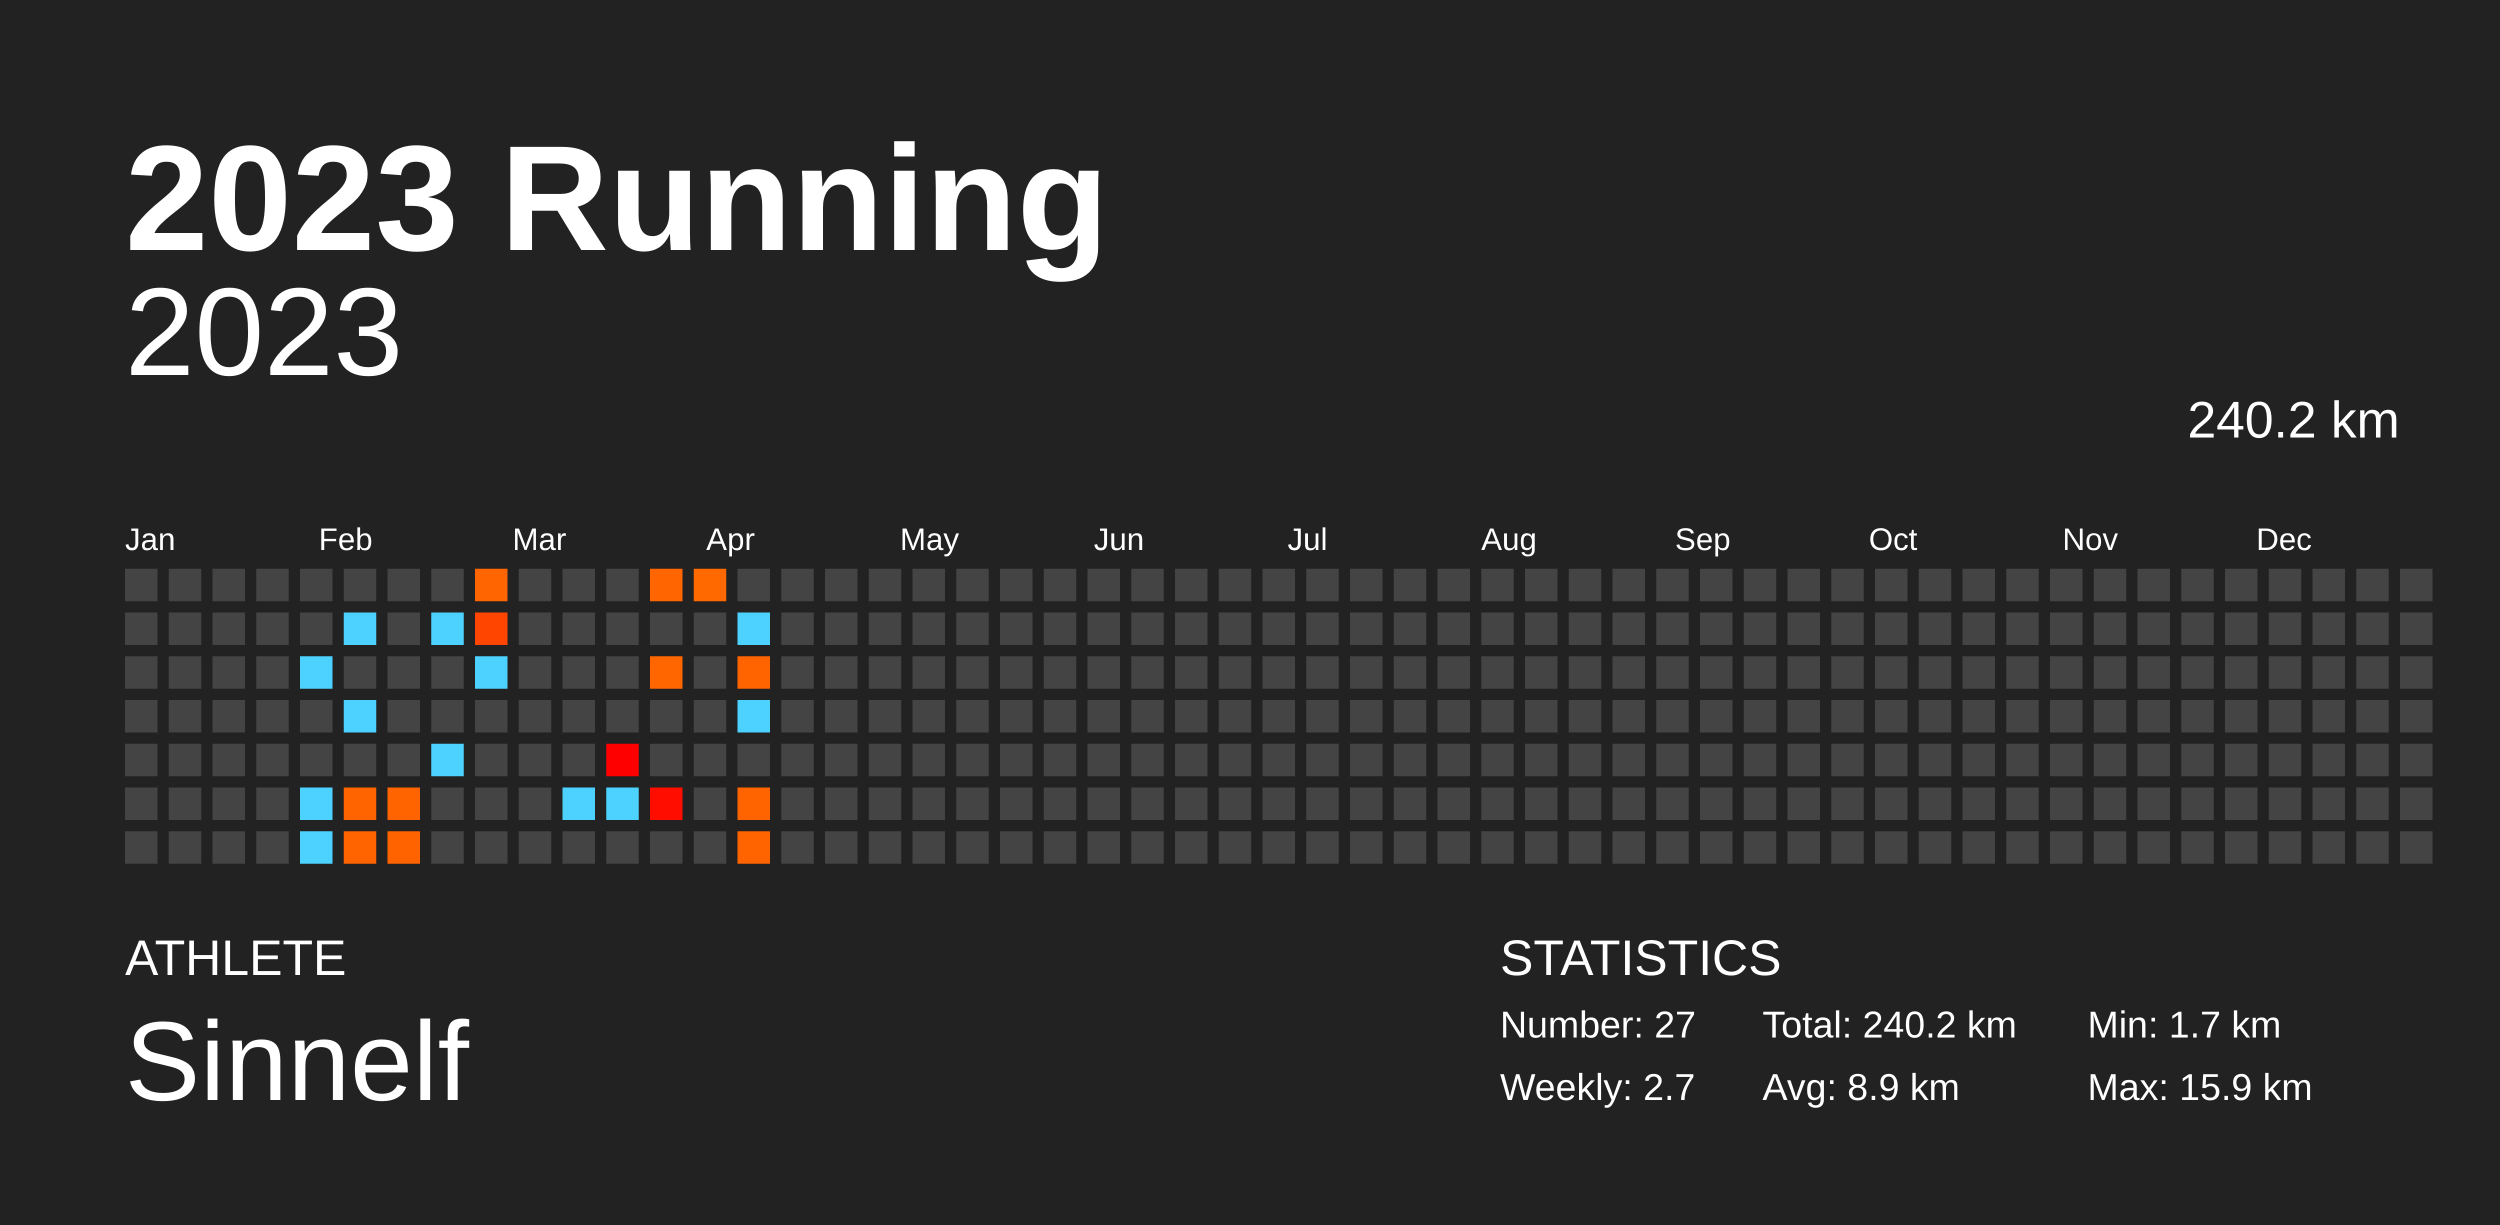
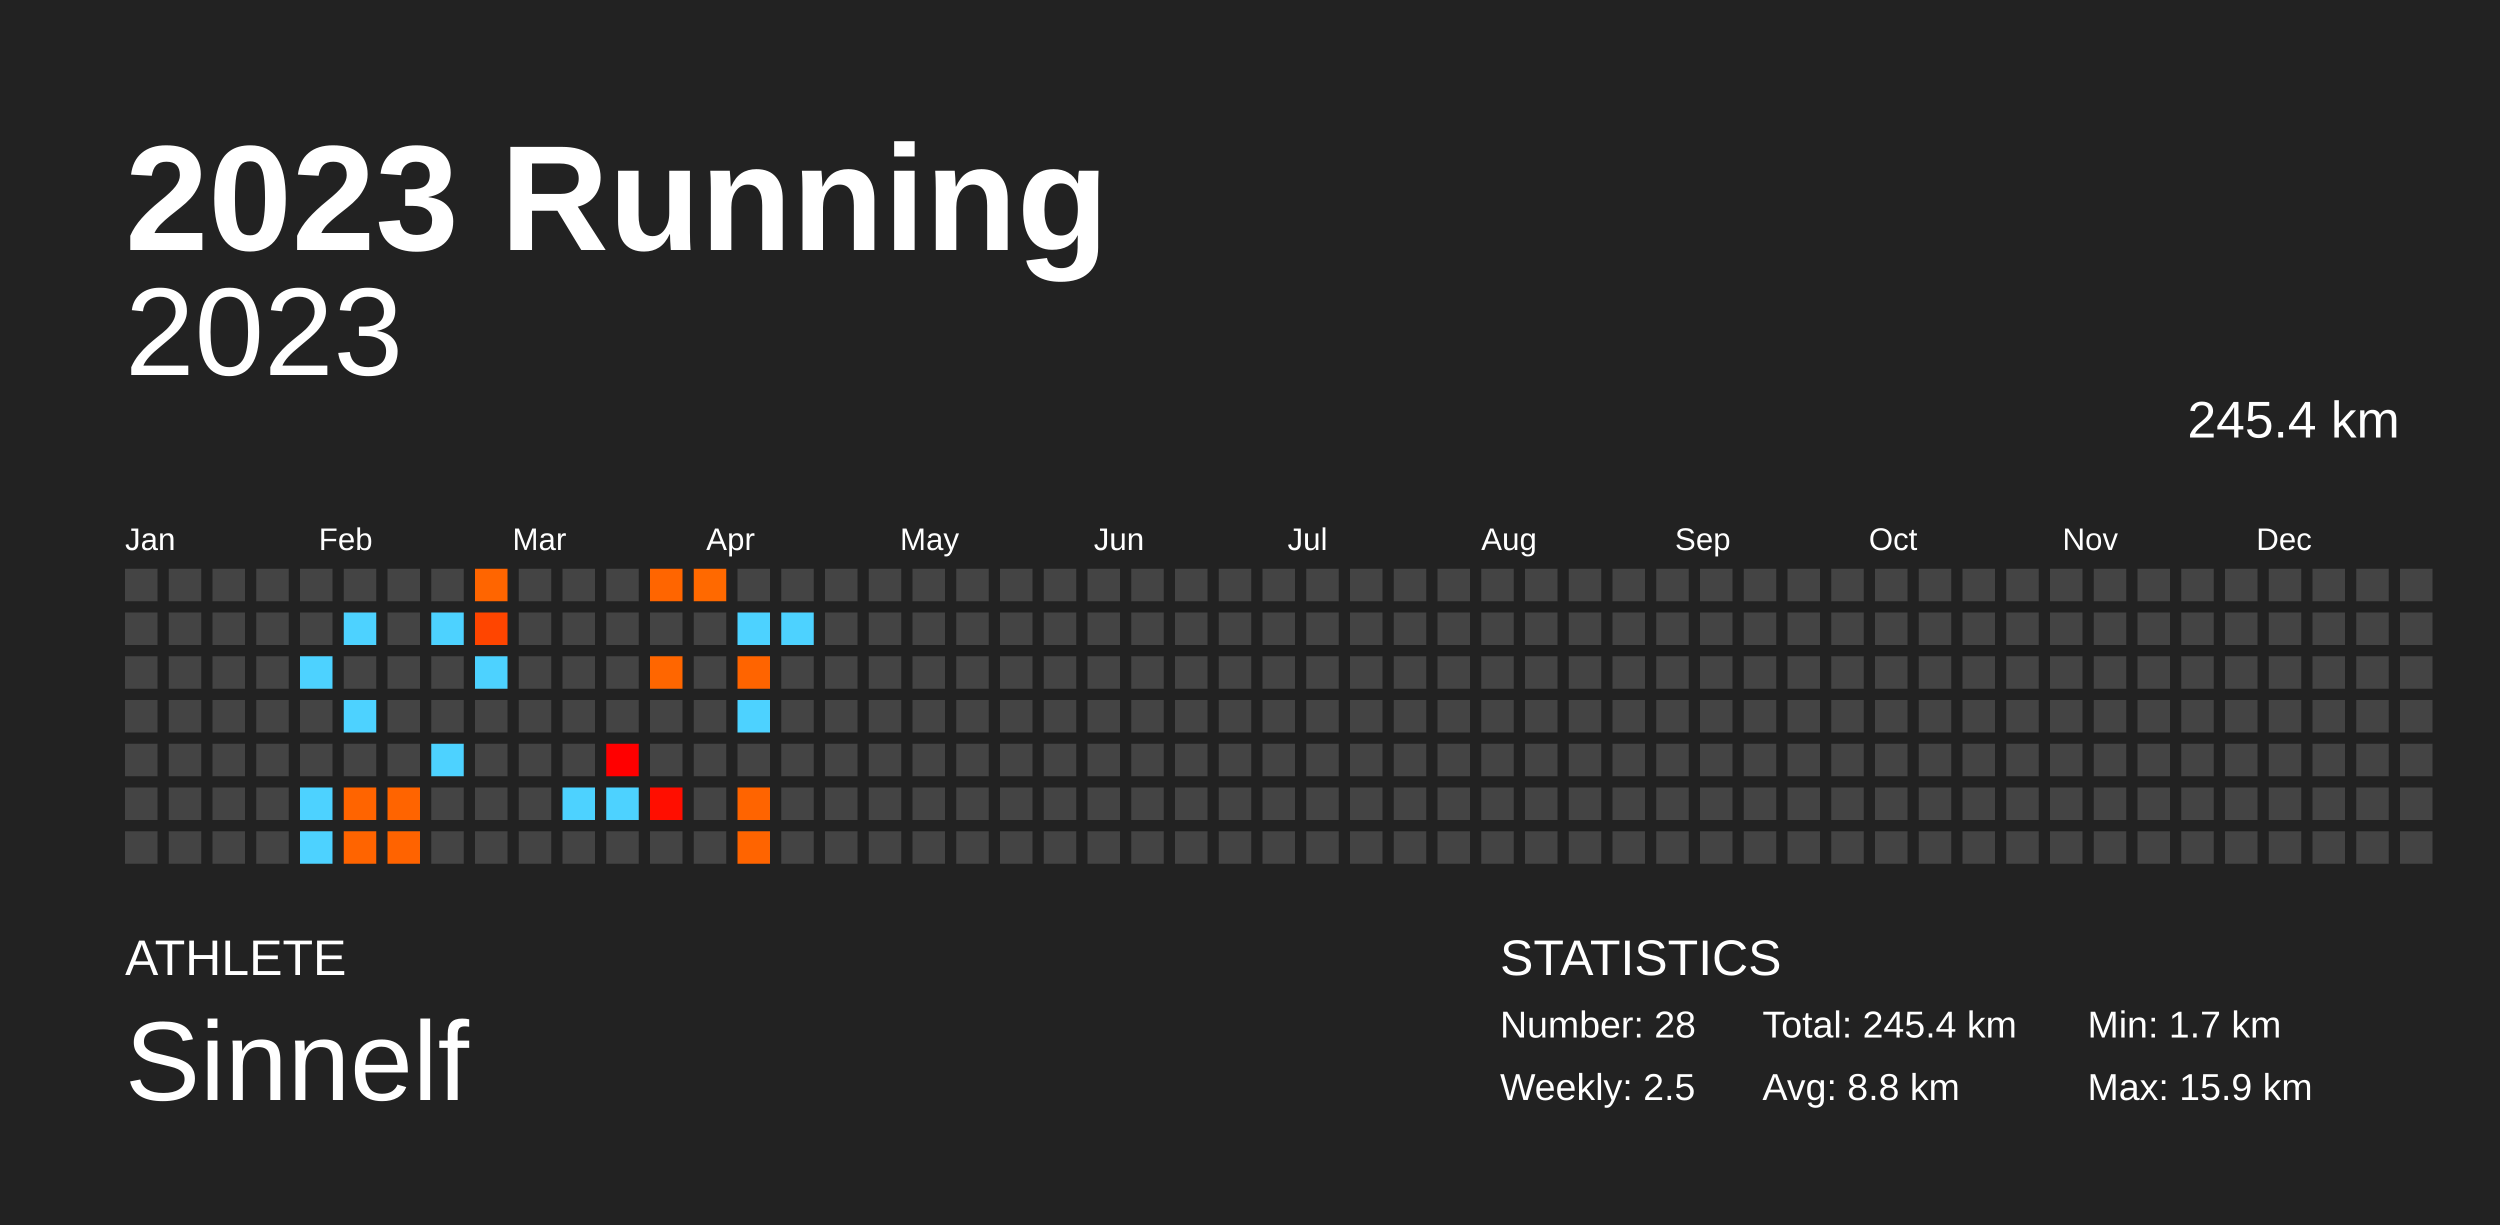
<svg xmlns="http://www.w3.org/2000/svg" baseProfile="full" height="98mm" version="1.1" viewBox="0,0,200,98" width="200mm">
  <defs />
  <rect fill="#222222" height="98" width="200" x="0" y="0" />
  <text fill="#FFFFFF" style="font-size:12px; font-family:Arial; font-weight:bold;" x="10" y="20">2023 Running</text>
  <text fill="#FFFFFF" style="font-size:4px; font-family:Arial" x="10" y="78">ATHLETE</text>
  <text fill="#FFFFFF" style="font-size:9px; font-family:Arial" x="10" y="88">Sinnelf</text>
  <text fill="#FFFFFF" style="font-size:4px; font-family:Arial" x="120" y="78">STATISTICS</text>
-   <text fill="#FFFFFF" style="font-size:3px; font-family:Arial" x="120" y="83">Number: 27</text>
-   <text fill="#FFFFFF" style="font-size:3px; font-family:Arial" x="120" y="88">Weekly: 2.7</text>
-   <text fill="#FFFFFF" style="font-size:3px; font-family:Arial" x="141" y="83">Total: 240.2 km</text>
-   <text fill="#FFFFFF" style="font-size:3px; font-family:Arial" x="141" y="88">Avg: 8.9 km</text>
+   <text fill="#FFFFFF" style="font-size:3px; font-family:Arial" x="120" y="83">Number: 28</text>
+   <text fill="#FFFFFF" style="font-size:3px; font-family:Arial" x="120" y="88">Weekly: 2.5</text>
+   <text fill="#FFFFFF" style="font-size:3px; font-family:Arial" x="141" y="83">Total: 245.4 km</text>
+   <text fill="#FFFFFF" style="font-size:3px; font-family:Arial" x="141" y="88">Avg: 8.8 km</text>
  <text fill="#FFFFFF" style="font-size:3px; font-family:Arial" x="167" y="83">Min: 1.7 km</text>
  <text fill="#FFFFFF" style="font-size:3px; font-family:Arial" x="167" y="88">Max: 15.9 km</text>
  <text alignment-baseline="hanging" fill="#FFFFFF" style="font-size:10.0px; font-family:Arial;" x="10" y="30">2023</text>
-   <text alignment-baseline="hanging" fill="#FFFFFF" style="font-size:4.125px; font-family:Arial;" x="175" y="35">240.2 km</text>
+   <text alignment-baseline="hanging" fill="#FFFFFF" style="font-size:4.125px; font-family:Arial;" x="175" y="35">245.4 km</text>
  <text fill="#FFFFFF" style="font-size:2.5px; font-family:Arial" x="10.0" y="44">Jan</text>
  <text fill="#FFFFFF" style="font-size:2.5px; font-family:Arial" x="25.5" y="44">Feb</text>
  <text fill="#FFFFFF" style="font-size:2.5px; font-family:Arial" x="41.0" y="44">Mar</text>
  <text fill="#FFFFFF" style="font-size:2.5px; font-family:Arial" x="56.5" y="44">Apr</text>
  <text fill="#FFFFFF" style="font-size:2.5px; font-family:Arial" x="72.0" y="44">May</text>
  <text fill="#FFFFFF" style="font-size:2.5px; font-family:Arial" x="87.5" y="44">Jun</text>
  <text fill="#FFFFFF" style="font-size:2.5px; font-family:Arial" x="103.0" y="44">Jul</text>
  <text fill="#FFFFFF" style="font-size:2.5px; font-family:Arial" x="118.5" y="44">Aug</text>
  <text fill="#FFFFFF" style="font-size:2.5px; font-family:Arial" x="134.0" y="44">Sep</text>
  <text fill="#FFFFFF" style="font-size:2.5px; font-family:Arial" x="149.5" y="44">Oct</text>
  <text fill="#FFFFFF" style="font-size:2.5px; font-family:Arial" x="165.0" y="44">Nov</text>
  <text fill="#FFFFFF" style="font-size:2.5px; font-family:Arial" x="180.5" y="44">Dec</text>
  <rect fill="#444444" height="2.6" width="2.6" x="10.0" y="45.5" />
  <rect fill="#444444" height="2.6" width="2.6" x="10.0" y="49.0" />
  <rect fill="#444444" height="2.6" width="2.6" x="10.0" y="52.5" />
  <rect fill="#444444" height="2.6" width="2.6" x="10.0" y="56.0" />
  <rect fill="#444444" height="2.6" width="2.6" x="10.0" y="59.5" />
  <rect fill="#444444" height="2.6" width="2.6" x="10.0" y="63.0" />
  <rect fill="#444444" height="2.6" width="2.6" x="10.0" y="66.5" />
  <rect fill="#444444" height="2.6" width="2.6" x="13.5" y="45.5" />
  <rect fill="#444444" height="2.6" width="2.6" x="13.5" y="49.0" />
  <rect fill="#444444" height="2.6" width="2.6" x="13.5" y="52.5" />
  <rect fill="#444444" height="2.6" width="2.6" x="13.5" y="56.0" />
  <rect fill="#444444" height="2.6" width="2.6" x="13.5" y="59.5" />
  <rect fill="#444444" height="2.6" width="2.6" x="13.5" y="63.0" />
  <rect fill="#444444" height="2.6" width="2.6" x="13.5" y="66.5" />
  <rect fill="#444444" height="2.6" width="2.6" x="17.0" y="45.5" />
  <rect fill="#444444" height="2.6" width="2.6" x="17.0" y="49.0" />
  <rect fill="#444444" height="2.6" width="2.6" x="17.0" y="52.5" />
  <rect fill="#444444" height="2.6" width="2.6" x="17.0" y="56.0" />
  <rect fill="#444444" height="2.6" width="2.6" x="17.0" y="59.5" />
  <rect fill="#444444" height="2.6" width="2.6" x="17.0" y="63.0" />
  <rect fill="#444444" height="2.6" width="2.6" x="17.0" y="66.5" />
  <rect fill="#444444" height="2.6" width="2.6" x="20.5" y="45.5" />
  <rect fill="#444444" height="2.6" width="2.6" x="20.5" y="49.0" />
  <rect fill="#444444" height="2.6" width="2.6" x="20.5" y="52.5" />
  <rect fill="#444444" height="2.6" width="2.6" x="20.5" y="56.0" />
  <rect fill="#444444" height="2.6" width="2.6" x="20.5" y="59.5" />
  <rect fill="#444444" height="2.6" width="2.6" x="20.5" y="63.0" />
  <rect fill="#444444" height="2.6" width="2.6" x="20.5" y="66.5" />
  <rect fill="#444444" height="2.6" width="2.6" x="24.0" y="45.5" />
  <rect fill="#444444" height="2.6" width="2.6" x="24.0" y="49.0" />
  <rect fill="#4dd2ff" height="2.6" width="2.6" x="24.0" y="52.5" />
  <rect fill="#444444" height="2.6" width="2.6" x="24.0" y="56.0" />
  <rect fill="#444444" height="2.6" width="2.6" x="24.0" y="59.5" />
  <rect fill="#4dd2ff" height="2.6" width="2.6" x="24.0" y="63.0" />
  <rect fill="#4dd2ff" height="2.6" width="2.6" x="24.0" y="66.5" />
  <rect fill="#444444" height="2.6" width="2.6" x="27.5" y="45.5" />
  <rect fill="#4dd2ff" height="2.6" width="2.6" x="27.5" y="49.0" />
  <rect fill="#444444" height="2.6" width="2.6" x="27.5" y="52.5" />
  <rect fill="#4dd2ff" height="2.6" width="2.6" x="27.5" y="56.0" />
  <rect fill="#444444" height="2.6" width="2.6" x="27.5" y="59.5" />
  <rect fill="#ff6400" height="2.6" width="2.6" x="27.5" y="63.0" />
  <rect fill="#ff6400" height="2.6" width="2.6" x="27.5" y="66.5" />
  <rect fill="#444444" height="2.6" width="2.6" x="31.0" y="45.5" />
  <rect fill="#444444" height="2.6" width="2.6" x="31.0" y="49.0" />
  <rect fill="#444444" height="2.6" width="2.6" x="31.0" y="52.5" />
  <rect fill="#444444" height="2.6" width="2.6" x="31.0" y="56.0" />
  <rect fill="#444444" height="2.6" width="2.6" x="31.0" y="59.5" />
  <rect fill="#ff6400" height="2.6" width="2.6" x="31.0" y="63.0" />
  <rect fill="#ff6300" height="2.6" width="2.6" x="31.0" y="66.5" />
  <rect fill="#444444" height="2.6" width="2.6" x="34.5" y="45.5" />
  <rect fill="#4dd2ff" height="2.6" width="2.6" x="34.5" y="49.0" />
  <rect fill="#444444" height="2.6" width="2.6" x="34.5" y="52.5" />
  <rect fill="#444444" height="2.6" width="2.6" x="34.5" y="56.0" />
  <rect fill="#4dd2ff" height="2.6" width="2.6" x="34.5" y="59.5" />
  <rect fill="#444444" height="2.6" width="2.6" x="34.5" y="63.0" />
  <rect fill="#444444" height="2.6" width="2.6" x="34.5" y="66.5" />
  <rect fill="#ff6500" height="2.6" width="2.6" x="38.0" y="45.5" />
  <rect fill="#ff4500" height="2.6" width="2.6" x="38.0" y="49.0" />
  <rect fill="#4dd2ff" height="2.6" width="2.6" x="38.0" y="52.5" />
  <rect fill="#444444" height="2.6" width="2.6" x="38.0" y="56.0" />
  <rect fill="#444444" height="2.6" width="2.6" x="38.0" y="59.5" />
  <rect fill="#444444" height="2.6" width="2.6" x="38.0" y="63.0" />
  <rect fill="#444444" height="2.6" width="2.6" x="38.0" y="66.5" />
  <rect fill="#444444" height="2.6" width="2.6" x="41.5" y="45.5" />
  <rect fill="#444444" height="2.6" width="2.6" x="41.5" y="49.0" />
  <rect fill="#444444" height="2.6" width="2.6" x="41.5" y="52.5" />
  <rect fill="#444444" height="2.6" width="2.6" x="41.5" y="56.0" />
  <rect fill="#444444" height="2.6" width="2.6" x="41.5" y="59.5" />
  <rect fill="#444444" height="2.6" width="2.6" x="41.5" y="63.0" />
  <rect fill="#444444" height="2.6" width="2.6" x="41.5" y="66.5" />
  <rect fill="#444444" height="2.6" width="2.6" x="45.0" y="45.5" />
  <rect fill="#444444" height="2.6" width="2.6" x="45.0" y="49.0" />
  <rect fill="#444444" height="2.6" width="2.6" x="45.0" y="52.5" />
  <rect fill="#444444" height="2.6" width="2.6" x="45.0" y="56.0" />
  <rect fill="#444444" height="2.6" width="2.6" x="45.0" y="59.5" />
  <rect fill="#4dd2ff" height="2.6" width="2.6" x="45.0" y="63.0" />
  <rect fill="#444444" height="2.6" width="2.6" x="45.0" y="66.5" />
  <rect fill="#444444" height="2.6" width="2.6" x="48.5" y="45.5" />
  <rect fill="#444444" height="2.6" width="2.6" x="48.5" y="49.0" />
  <rect fill="#444444" height="2.6" width="2.6" x="48.5" y="52.5" />
  <rect fill="#444444" height="2.6" width="2.6" x="48.5" y="56.0" />
  <rect fill="#ff0000" height="2.6" width="2.6" x="48.5" y="59.5" />
  <rect fill="#4dd2ff" height="2.6" width="2.6" x="48.5" y="63.0" />
  <rect fill="#444444" height="2.6" width="2.6" x="48.5" y="66.5" />
  <rect fill="#ff6500" height="2.6" width="2.6" x="52.0" y="45.5" />
  <rect fill="#444444" height="2.6" width="2.6" x="52.0" y="49.0" />
  <rect fill="#ff6600" height="2.6" width="2.6" x="52.0" y="52.5" />
  <rect fill="#444444" height="2.6" width="2.6" x="52.0" y="56.0" />
  <rect fill="#444444" height="2.6" width="2.6" x="52.0" y="59.5" />
  <rect fill="#ff0e00" height="2.6" width="2.6" x="52.0" y="63.0" />
  <rect fill="#444444" height="2.6" width="2.6" x="52.0" y="66.5" />
  <rect fill="#ff6900" height="2.6" width="2.6" x="55.5" y="45.5" />
  <rect fill="#444444" height="2.6" width="2.6" x="55.5" y="49.0" />
  <rect fill="#444444" height="2.6" width="2.6" x="55.5" y="52.5" />
  <rect fill="#444444" height="2.6" width="2.6" x="55.5" y="56.0" />
  <rect fill="#444444" height="2.6" width="2.6" x="55.5" y="59.5" />
  <rect fill="#444444" height="2.6" width="2.6" x="55.5" y="63.0" />
  <rect fill="#444444" height="2.6" width="2.6" x="55.5" y="66.5" />
  <rect fill="#444444" height="2.6" width="2.6" x="59.0" y="45.5" />
  <rect fill="#4dd2ff" height="2.6" width="2.6" x="59.0" y="49.0" />
  <rect fill="#ff6400" height="2.6" width="2.6" x="59.0" y="52.5" />
  <rect fill="#4dd2ff" height="2.6" width="2.6" x="59.0" y="56.0" />
  <rect fill="#444444" height="2.6" width="2.6" x="59.0" y="59.5" />
  <rect fill="#ff6400" height="2.6" width="2.6" x="59.0" y="63.0" />
  <rect fill="#ff6400" height="2.6" width="2.6" x="59.0" y="66.5" />
  <rect fill="#444444" height="2.6" width="2.6" x="62.5" y="45.5" />
-   <rect fill="#444444" height="2.6" width="2.6" x="62.5" y="49.0" />
+   <rect fill="#4dd2ff" height="2.6" width="2.6" x="62.5" y="49.0" />
  <rect fill="#444444" height="2.6" width="2.6" x="62.5" y="52.5" />
  <rect fill="#444444" height="2.6" width="2.6" x="62.5" y="56.0" />
  <rect fill="#444444" height="2.6" width="2.6" x="62.5" y="59.5" />
  <rect fill="#444444" height="2.6" width="2.6" x="62.5" y="63.0" />
  <rect fill="#444444" height="2.6" width="2.6" x="62.5" y="66.5" />
  <rect fill="#444444" height="2.6" width="2.6" x="66.0" y="45.5" />
  <rect fill="#444444" height="2.6" width="2.6" x="66.0" y="49.0" />
  <rect fill="#444444" height="2.6" width="2.6" x="66.0" y="52.5" />
  <rect fill="#444444" height="2.6" width="2.6" x="66.0" y="56.0" />
  <rect fill="#444444" height="2.6" width="2.6" x="66.0" y="59.5" />
  <rect fill="#444444" height="2.6" width="2.6" x="66.0" y="63.0" />
  <rect fill="#444444" height="2.6" width="2.6" x="66.0" y="66.5" />
  <rect fill="#444444" height="2.6" width="2.6" x="69.5" y="45.5" />
  <rect fill="#444444" height="2.6" width="2.6" x="69.5" y="49.0" />
  <rect fill="#444444" height="2.6" width="2.6" x="69.5" y="52.5" />
  <rect fill="#444444" height="2.6" width="2.6" x="69.5" y="56.0" />
  <rect fill="#444444" height="2.6" width="2.6" x="69.5" y="59.5" />
  <rect fill="#444444" height="2.6" width="2.6" x="69.5" y="63.0" />
  <rect fill="#444444" height="2.6" width="2.6" x="69.5" y="66.5" />
  <rect fill="#444444" height="2.6" width="2.6" x="73.0" y="45.5" />
  <rect fill="#444444" height="2.6" width="2.6" x="73.0" y="49.0" />
  <rect fill="#444444" height="2.6" width="2.6" x="73.0" y="52.5" />
  <rect fill="#444444" height="2.6" width="2.6" x="73.0" y="56.0" />
  <rect fill="#444444" height="2.6" width="2.6" x="73.0" y="59.5" />
  <rect fill="#444444" height="2.6" width="2.6" x="73.0" y="63.0" />
  <rect fill="#444444" height="2.6" width="2.6" x="73.0" y="66.5" />
  <rect fill="#444444" height="2.6" width="2.6" x="76.5" y="45.5" />
  <rect fill="#444444" height="2.6" width="2.6" x="76.5" y="49.0" />
  <rect fill="#444444" height="2.6" width="2.6" x="76.5" y="52.5" />
  <rect fill="#444444" height="2.6" width="2.6" x="76.5" y="56.0" />
  <rect fill="#444444" height="2.6" width="2.6" x="76.5" y="59.5" />
  <rect fill="#444444" height="2.6" width="2.6" x="76.5" y="63.0" />
  <rect fill="#444444" height="2.6" width="2.6" x="76.5" y="66.5" />
  <rect fill="#444444" height="2.6" width="2.6" x="80.0" y="45.5" />
  <rect fill="#444444" height="2.6" width="2.6" x="80.0" y="49.0" />
  <rect fill="#444444" height="2.6" width="2.6" x="80.0" y="52.5" />
  <rect fill="#444444" height="2.6" width="2.6" x="80.0" y="56.0" />
  <rect fill="#444444" height="2.6" width="2.6" x="80.0" y="59.5" />
  <rect fill="#444444" height="2.6" width="2.6" x="80.0" y="63.0" />
  <rect fill="#444444" height="2.6" width="2.6" x="80.0" y="66.5" />
  <rect fill="#444444" height="2.6" width="2.6" x="83.5" y="45.5" />
  <rect fill="#444444" height="2.6" width="2.6" x="83.5" y="49.0" />
  <rect fill="#444444" height="2.6" width="2.6" x="83.5" y="52.5" />
  <rect fill="#444444" height="2.6" width="2.6" x="83.5" y="56.0" />
  <rect fill="#444444" height="2.6" width="2.6" x="83.5" y="59.5" />
  <rect fill="#444444" height="2.6" width="2.6" x="83.5" y="63.0" />
  <rect fill="#444444" height="2.6" width="2.6" x="83.5" y="66.5" />
  <rect fill="#444444" height="2.6" width="2.6" x="87.0" y="45.5" />
  <rect fill="#444444" height="2.6" width="2.6" x="87.0" y="49.0" />
  <rect fill="#444444" height="2.6" width="2.6" x="87.0" y="52.5" />
  <rect fill="#444444" height="2.6" width="2.6" x="87.0" y="56.0" />
  <rect fill="#444444" height="2.6" width="2.6" x="87.0" y="59.5" />
  <rect fill="#444444" height="2.6" width="2.6" x="87.0" y="63.0" />
  <rect fill="#444444" height="2.6" width="2.6" x="87.0" y="66.5" />
  <rect fill="#444444" height="2.6" width="2.6" x="90.5" y="45.5" />
  <rect fill="#444444" height="2.6" width="2.6" x="90.5" y="49.0" />
  <rect fill="#444444" height="2.6" width="2.6" x="90.5" y="52.5" />
  <rect fill="#444444" height="2.6" width="2.6" x="90.5" y="56.0" />
  <rect fill="#444444" height="2.6" width="2.6" x="90.5" y="59.5" />
  <rect fill="#444444" height="2.6" width="2.6" x="90.5" y="63.0" />
  <rect fill="#444444" height="2.6" width="2.6" x="90.5" y="66.5" />
  <rect fill="#444444" height="2.6" width="2.6" x="94.0" y="45.5" />
  <rect fill="#444444" height="2.6" width="2.6" x="94.0" y="49.0" />
  <rect fill="#444444" height="2.6" width="2.6" x="94.0" y="52.5" />
  <rect fill="#444444" height="2.6" width="2.6" x="94.0" y="56.0" />
  <rect fill="#444444" height="2.6" width="2.6" x="94.0" y="59.5" />
  <rect fill="#444444" height="2.6" width="2.6" x="94.0" y="63.0" />
  <rect fill="#444444" height="2.6" width="2.6" x="94.0" y="66.5" />
  <rect fill="#444444" height="2.6" width="2.6" x="97.5" y="45.5" />
  <rect fill="#444444" height="2.6" width="2.6" x="97.5" y="49.0" />
  <rect fill="#444444" height="2.6" width="2.6" x="97.5" y="52.5" />
  <rect fill="#444444" height="2.6" width="2.6" x="97.5" y="56.0" />
  <rect fill="#444444" height="2.6" width="2.6" x="97.5" y="59.5" />
  <rect fill="#444444" height="2.6" width="2.6" x="97.5" y="63.0" />
  <rect fill="#444444" height="2.6" width="2.6" x="97.5" y="66.5" />
  <rect fill="#444444" height="2.6" width="2.6" x="101.0" y="45.5" />
  <rect fill="#444444" height="2.6" width="2.6" x="101.0" y="49.0" />
  <rect fill="#444444" height="2.6" width="2.6" x="101.0" y="52.5" />
  <rect fill="#444444" height="2.6" width="2.6" x="101.0" y="56.0" />
  <rect fill="#444444" height="2.6" width="2.6" x="101.0" y="59.5" />
  <rect fill="#444444" height="2.6" width="2.6" x="101.0" y="63.0" />
  <rect fill="#444444" height="2.6" width="2.6" x="101.0" y="66.5" />
  <rect fill="#444444" height="2.6" width="2.6" x="104.5" y="45.5" />
  <rect fill="#444444" height="2.6" width="2.6" x="104.5" y="49.0" />
  <rect fill="#444444" height="2.6" width="2.6" x="104.5" y="52.5" />
  <rect fill="#444444" height="2.6" width="2.6" x="104.5" y="56.0" />
  <rect fill="#444444" height="2.6" width="2.6" x="104.5" y="59.5" />
  <rect fill="#444444" height="2.6" width="2.6" x="104.5" y="63.0" />
  <rect fill="#444444" height="2.6" width="2.6" x="104.5" y="66.5" />
  <rect fill="#444444" height="2.6" width="2.6" x="108.0" y="45.5" />
  <rect fill="#444444" height="2.6" width="2.6" x="108.0" y="49.0" />
  <rect fill="#444444" height="2.6" width="2.6" x="108.0" y="52.5" />
  <rect fill="#444444" height="2.6" width="2.6" x="108.0" y="56.0" />
  <rect fill="#444444" height="2.6" width="2.6" x="108.0" y="59.5" />
  <rect fill="#444444" height="2.6" width="2.6" x="108.0" y="63.0" />
  <rect fill="#444444" height="2.6" width="2.6" x="108.0" y="66.5" />
  <rect fill="#444444" height="2.6" width="2.6" x="111.5" y="45.5" />
  <rect fill="#444444" height="2.6" width="2.6" x="111.5" y="49.0" />
  <rect fill="#444444" height="2.6" width="2.6" x="111.5" y="52.5" />
  <rect fill="#444444" height="2.6" width="2.6" x="111.5" y="56.0" />
  <rect fill="#444444" height="2.6" width="2.6" x="111.5" y="59.5" />
  <rect fill="#444444" height="2.6" width="2.6" x="111.5" y="63.0" />
  <rect fill="#444444" height="2.6" width="2.6" x="111.5" y="66.5" />
  <rect fill="#444444" height="2.6" width="2.6" x="115.0" y="45.5" />
  <rect fill="#444444" height="2.6" width="2.6" x="115.0" y="49.0" />
  <rect fill="#444444" height="2.6" width="2.6" x="115.0" y="52.5" />
  <rect fill="#444444" height="2.6" width="2.6" x="115.0" y="56.0" />
  <rect fill="#444444" height="2.6" width="2.6" x="115.0" y="59.5" />
  <rect fill="#444444" height="2.6" width="2.6" x="115.0" y="63.0" />
  <rect fill="#444444" height="2.6" width="2.6" x="115.0" y="66.5" />
  <rect fill="#444444" height="2.6" width="2.6" x="118.5" y="45.5" />
  <rect fill="#444444" height="2.6" width="2.6" x="118.5" y="49.0" />
  <rect fill="#444444" height="2.6" width="2.6" x="118.5" y="52.5" />
  <rect fill="#444444" height="2.6" width="2.6" x="118.5" y="56.0" />
  <rect fill="#444444" height="2.6" width="2.6" x="118.5" y="59.5" />
  <rect fill="#444444" height="2.6" width="2.6" x="118.5" y="63.0" />
  <rect fill="#444444" height="2.6" width="2.6" x="118.5" y="66.5" />
  <rect fill="#444444" height="2.6" width="2.6" x="122.0" y="45.5" />
  <rect fill="#444444" height="2.6" width="2.6" x="122.0" y="49.0" />
  <rect fill="#444444" height="2.6" width="2.6" x="122.0" y="52.5" />
  <rect fill="#444444" height="2.6" width="2.6" x="122.0" y="56.0" />
  <rect fill="#444444" height="2.6" width="2.6" x="122.0" y="59.5" />
  <rect fill="#444444" height="2.6" width="2.6" x="122.0" y="63.0" />
  <rect fill="#444444" height="2.6" width="2.6" x="122.0" y="66.5" />
  <rect fill="#444444" height="2.6" width="2.6" x="125.5" y="45.5" />
  <rect fill="#444444" height="2.6" width="2.6" x="125.5" y="49.0" />
  <rect fill="#444444" height="2.6" width="2.6" x="125.5" y="52.5" />
  <rect fill="#444444" height="2.6" width="2.6" x="125.5" y="56.0" />
  <rect fill="#444444" height="2.6" width="2.6" x="125.5" y="59.5" />
  <rect fill="#444444" height="2.6" width="2.6" x="125.5" y="63.0" />
  <rect fill="#444444" height="2.6" width="2.6" x="125.5" y="66.5" />
  <rect fill="#444444" height="2.6" width="2.6" x="129.0" y="45.5" />
  <rect fill="#444444" height="2.6" width="2.6" x="129.0" y="49.0" />
  <rect fill="#444444" height="2.6" width="2.6" x="129.0" y="52.5" />
  <rect fill="#444444" height="2.6" width="2.6" x="129.0" y="56.0" />
  <rect fill="#444444" height="2.6" width="2.6" x="129.0" y="59.5" />
  <rect fill="#444444" height="2.6" width="2.6" x="129.0" y="63.0" />
  <rect fill="#444444" height="2.6" width="2.6" x="129.0" y="66.5" />
  <rect fill="#444444" height="2.6" width="2.6" x="132.5" y="45.5" />
  <rect fill="#444444" height="2.6" width="2.6" x="132.5" y="49.0" />
  <rect fill="#444444" height="2.6" width="2.6" x="132.5" y="52.5" />
  <rect fill="#444444" height="2.6" width="2.6" x="132.5" y="56.0" />
  <rect fill="#444444" height="2.6" width="2.6" x="132.5" y="59.5" />
  <rect fill="#444444" height="2.6" width="2.6" x="132.5" y="63.0" />
  <rect fill="#444444" height="2.6" width="2.6" x="132.5" y="66.5" />
  <rect fill="#444444" height="2.6" width="2.6" x="136.0" y="45.5" />
  <rect fill="#444444" height="2.6" width="2.6" x="136.0" y="49.0" />
  <rect fill="#444444" height="2.6" width="2.6" x="136.0" y="52.5" />
  <rect fill="#444444" height="2.6" width="2.6" x="136.0" y="56.0" />
  <rect fill="#444444" height="2.6" width="2.6" x="136.0" y="59.5" />
  <rect fill="#444444" height="2.6" width="2.6" x="136.0" y="63.0" />
  <rect fill="#444444" height="2.6" width="2.6" x="136.0" y="66.5" />
  <rect fill="#444444" height="2.6" width="2.6" x="139.5" y="45.5" />
  <rect fill="#444444" height="2.6" width="2.6" x="139.5" y="49.0" />
  <rect fill="#444444" height="2.6" width="2.6" x="139.5" y="52.5" />
  <rect fill="#444444" height="2.6" width="2.6" x="139.5" y="56.0" />
  <rect fill="#444444" height="2.6" width="2.6" x="139.5" y="59.5" />
  <rect fill="#444444" height="2.6" width="2.6" x="139.5" y="63.0" />
  <rect fill="#444444" height="2.6" width="2.6" x="139.5" y="66.5" />
  <rect fill="#444444" height="2.6" width="2.6" x="143.0" y="45.5" />
  <rect fill="#444444" height="2.6" width="2.6" x="143.0" y="49.0" />
  <rect fill="#444444" height="2.6" width="2.6" x="143.0" y="52.5" />
  <rect fill="#444444" height="2.6" width="2.6" x="143.0" y="56.0" />
  <rect fill="#444444" height="2.6" width="2.6" x="143.0" y="59.5" />
  <rect fill="#444444" height="2.6" width="2.6" x="143.0" y="63.0" />
  <rect fill="#444444" height="2.6" width="2.6" x="143.0" y="66.5" />
  <rect fill="#444444" height="2.6" width="2.6" x="146.5" y="45.5" />
  <rect fill="#444444" height="2.6" width="2.6" x="146.5" y="49.0" />
  <rect fill="#444444" height="2.6" width="2.6" x="146.5" y="52.5" />
  <rect fill="#444444" height="2.6" width="2.6" x="146.5" y="56.0" />
  <rect fill="#444444" height="2.6" width="2.6" x="146.5" y="59.5" />
  <rect fill="#444444" height="2.6" width="2.6" x="146.5" y="63.0" />
  <rect fill="#444444" height="2.6" width="2.6" x="146.5" y="66.5" />
  <rect fill="#444444" height="2.6" width="2.6" x="150.0" y="45.5" />
  <rect fill="#444444" height="2.6" width="2.6" x="150.0" y="49.0" />
  <rect fill="#444444" height="2.6" width="2.6" x="150.0" y="52.5" />
  <rect fill="#444444" height="2.6" width="2.6" x="150.0" y="56.0" />
  <rect fill="#444444" height="2.6" width="2.6" x="150.0" y="59.5" />
  <rect fill="#444444" height="2.6" width="2.6" x="150.0" y="63.0" />
  <rect fill="#444444" height="2.6" width="2.6" x="150.0" y="66.5" />
  <rect fill="#444444" height="2.6" width="2.6" x="153.5" y="45.5" />
  <rect fill="#444444" height="2.6" width="2.6" x="153.5" y="49.0" />
  <rect fill="#444444" height="2.6" width="2.6" x="153.5" y="52.5" />
  <rect fill="#444444" height="2.6" width="2.6" x="153.5" y="56.0" />
  <rect fill="#444444" height="2.6" width="2.6" x="153.5" y="59.5" />
  <rect fill="#444444" height="2.6" width="2.6" x="153.5" y="63.0" />
  <rect fill="#444444" height="2.6" width="2.6" x="153.5" y="66.5" />
  <rect fill="#444444" height="2.6" width="2.6" x="157.0" y="45.5" />
  <rect fill="#444444" height="2.6" width="2.6" x="157.0" y="49.0" />
  <rect fill="#444444" height="2.6" width="2.6" x="157.0" y="52.5" />
  <rect fill="#444444" height="2.6" width="2.6" x="157.0" y="56.0" />
  <rect fill="#444444" height="2.6" width="2.6" x="157.0" y="59.5" />
  <rect fill="#444444" height="2.6" width="2.6" x="157.0" y="63.0" />
  <rect fill="#444444" height="2.6" width="2.6" x="157.0" y="66.5" />
  <rect fill="#444444" height="2.6" width="2.6" x="160.5" y="45.5" />
  <rect fill="#444444" height="2.6" width="2.6" x="160.5" y="49.0" />
  <rect fill="#444444" height="2.6" width="2.6" x="160.5" y="52.5" />
  <rect fill="#444444" height="2.6" width="2.6" x="160.5" y="56.0" />
  <rect fill="#444444" height="2.6" width="2.6" x="160.5" y="59.5" />
  <rect fill="#444444" height="2.6" width="2.6" x="160.5" y="63.0" />
  <rect fill="#444444" height="2.6" width="2.6" x="160.5" y="66.5" />
  <rect fill="#444444" height="2.6" width="2.6" x="164.0" y="45.5" />
  <rect fill="#444444" height="2.6" width="2.6" x="164.0" y="49.0" />
  <rect fill="#444444" height="2.6" width="2.6" x="164.0" y="52.5" />
  <rect fill="#444444" height="2.6" width="2.6" x="164.0" y="56.0" />
  <rect fill="#444444" height="2.6" width="2.6" x="164.0" y="59.5" />
  <rect fill="#444444" height="2.6" width="2.6" x="164.0" y="63.0" />
  <rect fill="#444444" height="2.6" width="2.6" x="164.0" y="66.5" />
  <rect fill="#444444" height="2.6" width="2.6" x="167.5" y="45.5" />
  <rect fill="#444444" height="2.6" width="2.6" x="167.5" y="49.0" />
  <rect fill="#444444" height="2.6" width="2.6" x="167.5" y="52.5" />
  <rect fill="#444444" height="2.6" width="2.6" x="167.5" y="56.0" />
  <rect fill="#444444" height="2.6" width="2.6" x="167.5" y="59.5" />
  <rect fill="#444444" height="2.6" width="2.6" x="167.5" y="63.0" />
  <rect fill="#444444" height="2.6" width="2.6" x="167.5" y="66.5" />
  <rect fill="#444444" height="2.6" width="2.6" x="171.0" y="45.5" />
  <rect fill="#444444" height="2.6" width="2.6" x="171.0" y="49.0" />
  <rect fill="#444444" height="2.6" width="2.6" x="171.0" y="52.5" />
  <rect fill="#444444" height="2.6" width="2.6" x="171.0" y="56.0" />
  <rect fill="#444444" height="2.6" width="2.6" x="171.0" y="59.5" />
  <rect fill="#444444" height="2.6" width="2.6" x="171.0" y="63.0" />
  <rect fill="#444444" height="2.6" width="2.6" x="171.0" y="66.5" />
  <rect fill="#444444" height="2.6" width="2.6" x="174.5" y="45.5" />
  <rect fill="#444444" height="2.6" width="2.6" x="174.5" y="49.0" />
  <rect fill="#444444" height="2.6" width="2.6" x="174.5" y="52.5" />
  <rect fill="#444444" height="2.6" width="2.6" x="174.5" y="56.0" />
  <rect fill="#444444" height="2.6" width="2.6" x="174.5" y="59.5" />
  <rect fill="#444444" height="2.6" width="2.6" x="174.5" y="63.0" />
  <rect fill="#444444" height="2.6" width="2.6" x="174.5" y="66.5" />
  <rect fill="#444444" height="2.6" width="2.6" x="178.0" y="45.5" />
  <rect fill="#444444" height="2.6" width="2.6" x="178.0" y="49.0" />
  <rect fill="#444444" height="2.6" width="2.6" x="178.0" y="52.5" />
  <rect fill="#444444" height="2.6" width="2.6" x="178.0" y="56.0" />
  <rect fill="#444444" height="2.6" width="2.6" x="178.0" y="59.5" />
  <rect fill="#444444" height="2.6" width="2.6" x="178.0" y="63.0" />
  <rect fill="#444444" height="2.6" width="2.6" x="178.0" y="66.5" />
  <rect fill="#444444" height="2.6" width="2.6" x="181.5" y="45.5" />
  <rect fill="#444444" height="2.6" width="2.6" x="181.5" y="49.0" />
  <rect fill="#444444" height="2.6" width="2.6" x="181.5" y="52.5" />
  <rect fill="#444444" height="2.6" width="2.6" x="181.5" y="56.0" />
  <rect fill="#444444" height="2.6" width="2.6" x="181.5" y="59.5" />
  <rect fill="#444444" height="2.6" width="2.6" x="181.5" y="63.0" />
  <rect fill="#444444" height="2.6" width="2.6" x="181.5" y="66.5" />
  <rect fill="#444444" height="2.6" width="2.6" x="185.0" y="45.5" />
  <rect fill="#444444" height="2.6" width="2.6" x="185.0" y="49.0" />
  <rect fill="#444444" height="2.6" width="2.6" x="185.0" y="52.5" />
  <rect fill="#444444" height="2.6" width="2.6" x="185.0" y="56.0" />
  <rect fill="#444444" height="2.6" width="2.6" x="185.0" y="59.5" />
  <rect fill="#444444" height="2.6" width="2.6" x="185.0" y="63.0" />
  <rect fill="#444444" height="2.6" width="2.6" x="185.0" y="66.5" />
  <rect fill="#444444" height="2.6" width="2.6" x="188.5" y="45.5" />
  <rect fill="#444444" height="2.6" width="2.6" x="188.5" y="49.0" />
  <rect fill="#444444" height="2.6" width="2.6" x="188.5" y="52.5" />
  <rect fill="#444444" height="2.6" width="2.6" x="188.5" y="56.0" />
  <rect fill="#444444" height="2.6" width="2.6" x="188.5" y="59.5" />
  <rect fill="#444444" height="2.6" width="2.6" x="188.5" y="63.0" />
  <rect fill="#444444" height="2.6" width="2.6" x="188.5" y="66.5" />
  <rect fill="#444444" height="2.6" width="2.6" x="192.0" y="45.5" />
  <rect fill="#444444" height="2.6" width="2.6" x="192.0" y="49.0" />
  <rect fill="#444444" height="2.6" width="2.6" x="192.0" y="52.5" />
  <rect fill="#444444" height="2.6" width="2.6" x="192.0" y="56.0" />
  <rect fill="#444444" height="2.6" width="2.6" x="192.0" y="59.5" />
  <rect fill="#444444" height="2.6" width="2.6" x="192.0" y="63.0" />
  <rect fill="#444444" height="2.6" width="2.6" x="192.0" y="66.5" />
</svg>
